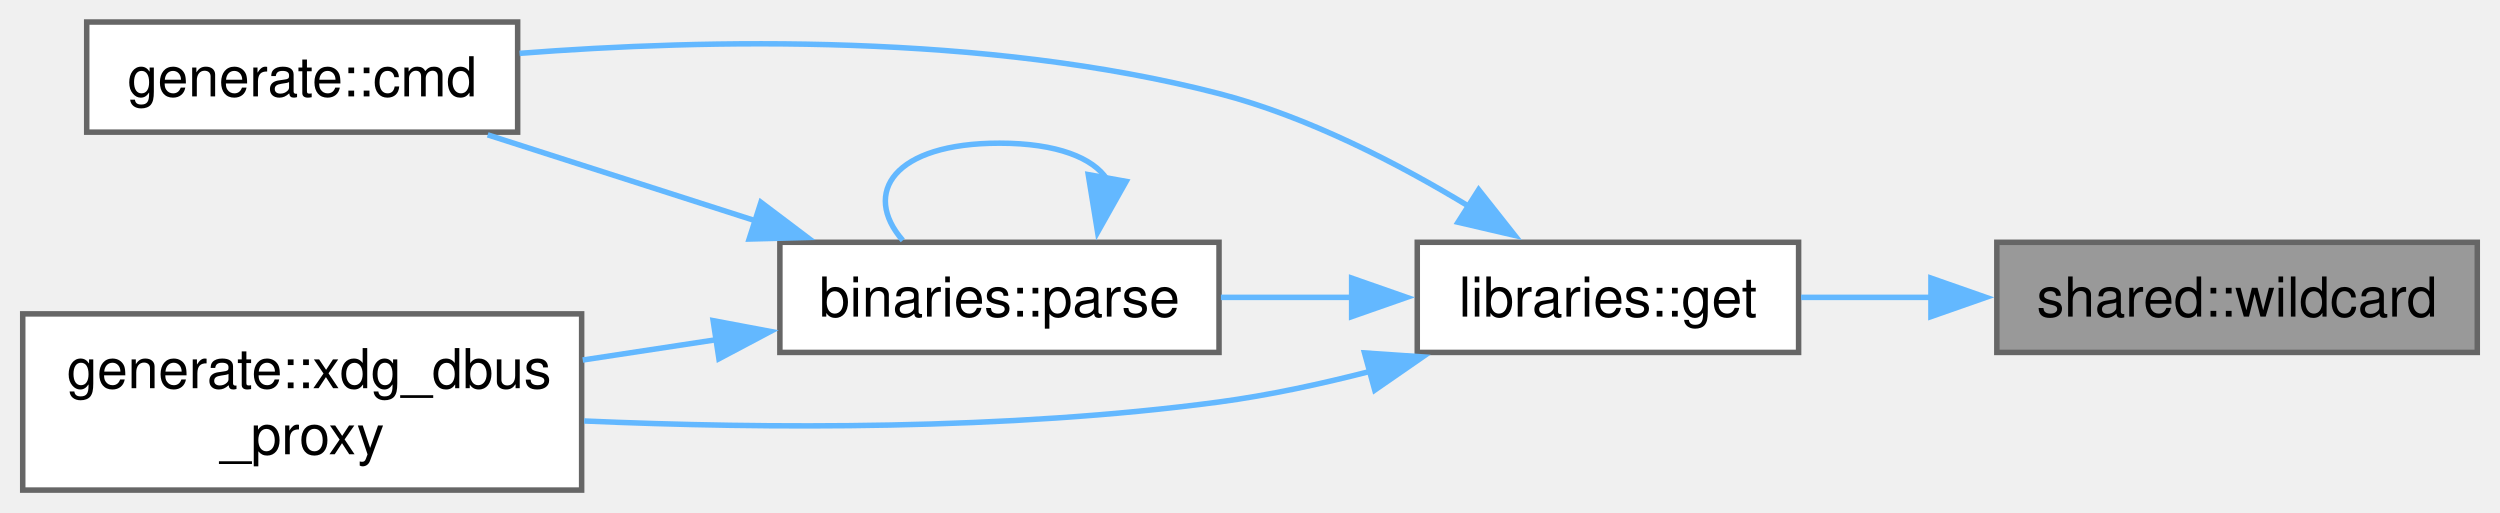
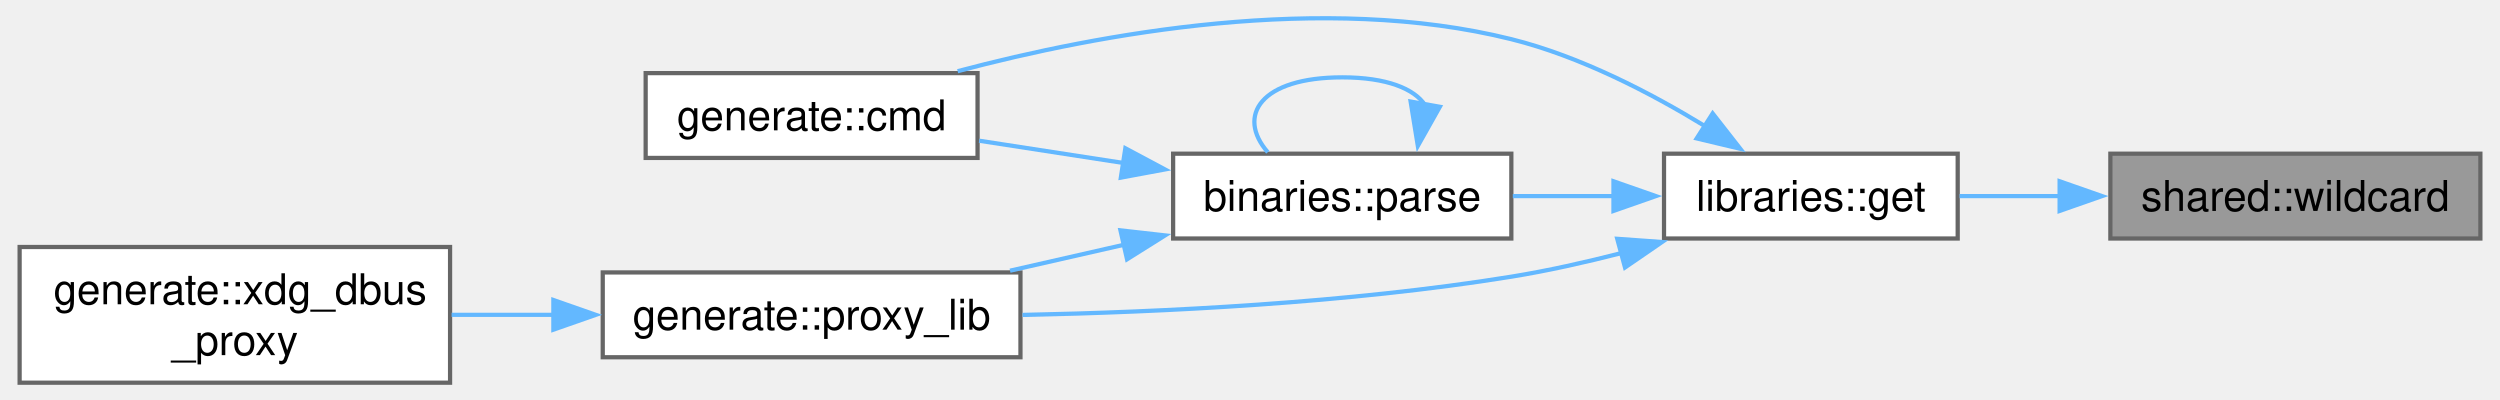
- <svg xmlns="http://www.w3.org/2000/svg" xmlns:xlink="http://www.w3.org/1999/xlink" width="454pt" height="93pt" viewBox="0.00 0.00 453.75 93.00">
-   <g id="graph0" class="graph" transform="scale(1 1) rotate(0) translate(4 89)">
+ <svg xmlns="http://www.w3.org/2000/svg" xmlns:xlink="http://www.w3.org/1999/xlink" width="588pt" height="94pt" viewBox="0.00 0.00 588.25 94.24">
+   <g id="graph0" class="graph" transform="scale(1 1) rotate(0) translate(4 90.24)">
    <g id="Node000001" class="node">
      <g id="a_Node000001">
        <a xlink:title="Resolve wildcard patterns.">
-           <polygon fill="#999999" stroke="#666666" points="445.75,-45 358.5,-45 358.5,-25 445.75,-25 445.75,-45" />
-           <text text-anchor="middle" x="402.12" y="-31.5" font-family="Helvetica,sans-Serif" font-size="10.00">shared::wildcard</text>
+           <polygon fill="#999999" stroke="#666666" points="580.25,-54 493,-54 493,-34 580.25,-34 580.25,-54" />
+           <text text-anchor="middle" x="536.62" y="-40.5" font-family="Helvetica,sans-Serif" font-size="10.00">shared::wildcard</text>
        </a>
      </g>
    </g>
    <g id="Node000002" class="node">
      <g id="a_Node000002">
        <a xlink:href="namespacelibraries.html#a4dfd6ab45adf8dc18ea57bc1f88eaedf" target="_top" xlink:title="Recursively resolve all shared-libraries needed by a library.">
-           <polygon fill="white" stroke="#666666" points="322.5,-45 253.25,-45 253.25,-25 322.5,-25 322.5,-45" />
-           <text text-anchor="middle" x="287.88" y="-31.5" font-family="Helvetica,sans-Serif" font-size="10.00">libraries::get</text>
+           <polygon fill="white" stroke="#666666" points="457,-54 387.75,-54 387.75,-34 457,-34 457,-54" />
+           <text text-anchor="middle" x="422.38" y="-40.5" font-family="Helvetica,sans-Serif" font-size="10.00">libraries::get</text>
        </a>
      </g>
    </g>
    <g id="edge1_Node000001_Node000002" class="edge">
      <g id="a_edge1_Node000001_Node000002">
        <a xlink:title=" ">
-           <path fill="none" stroke="#63b8ff" d="M346.71,-35C338.61,-35 330.47,-35 322.95,-35" />
-           <polygon fill="#63b8ff" stroke="#63b8ff" points="346.53,-38.5 356.53,-35 346.53,-31.5 346.53,-38.5" />
+           <path fill="none" stroke="#63b8ff" d="M481.21,-44C473.11,-44 464.97,-44 457.45,-44" />
+           <polygon fill="#63b8ff" stroke="#63b8ff" points="481.03,-47.5 491.03,-44 481.03,-40.5 481.03,-47.5" />
        </a>
      </g>
    </g>
    <g id="Node000003" class="node">
      <g id="a_Node000003">
        <a xlink:href="namespacegenerate.html#a38dcdfdf9293b8aafe77392021d65019" target="_top" xlink:title="Generate the bulk of the main program command.">
-           <polygon fill="white" stroke="#666666" points="89.88,-85 11.62,-85 11.62,-65 89.88,-65 89.88,-85" />
-           <text text-anchor="middle" x="50.75" y="-71.5" font-family="Helvetica,sans-Serif" font-size="10.00">generate::cmd</text>
+           <polygon fill="white" stroke="#666666" points="225.88,-73 147.62,-73 147.62,-53 225.88,-53 225.88,-73" />
+           <text text-anchor="middle" x="186.75" y="-59.5" font-family="Helvetica,sans-Serif" font-size="10.00">generate::cmd</text>
        </a>
      </g>
    </g>
    <g id="edge2_Node000002_Node000003" class="edge">
      <g id="a_edge2_Node000002_Node000003">
        <a xlink:title=" ">
-           <path fill="none" stroke="#63b8ff" d="M262.75,-51.45C249.86,-59.28 233.35,-67.83 217.25,-72 174.82,-82.98 124.21,-81.94 90.23,-79.31" />
-           <polygon fill="#63b8ff" stroke="#63b8ff" points="264.4,-54.55 270.97,-46.24 260.65,-48.64 264.4,-54.55" />
+           <path fill="none" stroke="#63b8ff" d="M397.53,-60.42C384.61,-68.33 367.99,-76.95 351.75,-81 307.42,-92.05 254.67,-82.34 221.19,-73.45" />
+           <polygon fill="#63b8ff" stroke="#63b8ff" points="399.22,-63.5 405.75,-55.15 395.45,-57.6 399.22,-63.5" />
        </a>
      </g>
    </g>
    <g id="Node000004" class="node">
      <g id="a_Node000004">
        <a xlink:href="namespacebinaries.html#ac1478c81b2eb2c4ecdba98e92c4e7651" target="_top" xlink:title="Parse a binary to determine dependencies.">
-           <polygon fill="white" stroke="#666666" points="217.25,-45 137.5,-45 137.5,-25 217.25,-25 217.25,-45" />
-           <text text-anchor="middle" x="177.38" y="-31.5" font-family="Helvetica,sans-Serif" font-size="10.00">binaries::parse</text>
+           <polygon fill="white" stroke="#666666" points="351.75,-54 272,-54 272,-34 351.75,-34 351.75,-54" />
+           <text text-anchor="middle" x="311.88" y="-40.5" font-family="Helvetica,sans-Serif" font-size="10.00">binaries::parse</text>
        </a>
      </g>
    </g>
    <g id="edge3_Node000002_Node000004" class="edge">
      <g id="a_edge3_Node000002_Node000004">
        <a xlink:title=" ">
-           <path fill="none" stroke="#63b8ff" d="M241.48,-35C233.54,-35 225.34,-35 217.59,-35" />
-           <polygon fill="#63b8ff" stroke="#63b8ff" points="241.33,-38.5 251.33,-35 241.33,-31.5 241.33,-38.5" />
+           <path fill="none" stroke="#63b8ff" d="M375.98,-44C368.04,-44 359.84,-44 352.09,-44" />
+           <polygon fill="#63b8ff" stroke="#63b8ff" points="375.83,-47.5 385.83,-44 375.83,-40.5 375.83,-47.5" />
        </a>
      </g>
    </g>
    <g id="Node000005" class="node">
      <g id="a_Node000005">
+         <a xlink:href="namespacegenerate.html#a17cf0da8addab269d21c2c8074d85c4e" target="_top" xlink:title="Setup the Proxy's SOF.">
+           <polygon fill="white" stroke="#666666" points="236,-26 137.5,-26 137.5,-6 236,-6 236,-26" />
+           <text text-anchor="middle" x="186.75" y="-12.5" font-family="Helvetica,sans-Serif" font-size="10.00">generate::proxy_lib</text>
+         </a>
+       </g>
+     </g>
+     <g id="edge8_Node000002_Node000005" class="edge">
+       <g id="a_edge8_Node000002_Node000005">
+         <a xlink:title=" ">
+           <path fill="none" stroke="#63b8ff" d="M377.8,-30.59C369.23,-28.39 360.26,-26.38 351.75,-25 313.33,-18.78 269.25,-16.63 236.48,-15.98" />
+           <polygon fill="#63b8ff" stroke="#63b8ff" points="376.72,-33.93 387.29,-33.17 378.55,-27.17 376.72,-33.93" />
+         </a>
+       </g>
+     </g>
+     <g id="edge4_Node000004_Node000003" class="edge">
+       <g id="a_edge4_Node000004_Node000003">
+         <a xlink:title=" ">
+           <path fill="none" stroke="#63b8ff" d="M260.41,-51.79C249,-53.55 237.07,-55.39 226.25,-57.06" />
+           <polygon fill="#63b8ff" stroke="#63b8ff" points="260.73,-55.28 270.08,-50.29 259.67,-48.36 260.73,-55.28" />
+         </a>
+       </g>
+     </g>
+     <g id="edge5_Node000004_Node000004" class="edge">
+       <g id="a_edge5_Node000004_Node000004">
+         <a xlink:title=" ">
+           <path fill="none" stroke="#63b8ff" d="M331.41,-65.44C328.89,-69.3 322.38,-72 311.88,-72 292.67,-72 286.81,-62.98 294.32,-54.34" />
+           <polygon fill="#63b8ff" stroke="#63b8ff" points="334.89,-65.06 329.7,-55.83 328,-66.29 334.89,-65.06" />
+         </a>
+       </g>
+     </g>
+     <g id="edge6_Node000004_Node000005" class="edge">
+       <g id="a_edge6_Node000004_Node000005">
+         <a xlink:title=" ">
+           <path fill="none" stroke="#63b8ff" d="M260.51,-32.55C251.58,-30.52 242.33,-28.41 233.54,-26.41" />
+           <polygon fill="#63b8ff" stroke="#63b8ff" points="259.58,-35.92 270.1,-34.73 261.13,-29.1 259.58,-35.92" />
+         </a>
+       </g>
+     </g>
+     <g id="Node000006" class="node">
+       <g id="a_Node000006">
        <a xlink:href="namespacegenerate.html#a5c0026523dd30f942c55ad25f1b607b4" target="_top" xlink:title="Spawn an instance of the xdg-dbus-proxy for the application instance.">
          <polygon fill="white" stroke="#666666" points="101.5,-32 0,-32 0,0 101.5,0 101.5,-32" />
          <text text-anchor="start" x="8" y="-18.5" font-family="Helvetica,sans-Serif" font-size="10.00">generate::xdg_dbus</text>
          <text text-anchor="middle" x="50.75" y="-6.5" font-family="Helvetica,sans-Serif" font-size="10.00">_proxy</text>
        </a>
      </g>
    </g>
-     <g id="edge7_Node000002_Node000005" class="edge">
-       <g id="a_edge7_Node000002_Node000005">
+     <g id="edge7_Node000005_Node000006" class="edge">
+       <g id="a_edge7_Node000005_Node000006">
        <a xlink:title=" ">
-           <path fill="none" stroke="#63b8ff" d="M244.69,-21.56C235.72,-19.25 226.24,-17.21 217.25,-16 178.8,-10.85 134.88,-11.13 101.95,-12.55" />
-           <polygon fill="#63b8ff" stroke="#63b8ff" points="243.67,-24.91 254.24,-24.19 245.53,-18.16 243.67,-24.91" />
-         </a>
-       </g>
-     </g>
-     <g id="edge4_Node000004_Node000003" class="edge">
-       <g id="a_edge4_Node000004_Node000003">
-         <a xlink:title=" ">
-           <path fill="none" stroke="#63b8ff" d="M133.24,-48.85C117.23,-53.98 99.36,-59.72 84.44,-64.51" />
-           <polygon fill="#63b8ff" stroke="#63b8ff" points="134.06,-52.26 142.52,-45.87 131.92,-45.59 134.06,-52.26" />
-         </a>
-       </g>
-     </g>
-     <g id="edge5_Node000004_Node000004" class="edge">
-       <g id="a_edge5_Node000004_Node000004">
-         <a xlink:title=" ">
-           <path fill="none" stroke="#63b8ff" d="M196.91,-56.44C194.39,-60.3 187.88,-63 177.38,-63 158.17,-63 152.31,-53.98 159.82,-45.34" />
-           <polygon fill="#63b8ff" stroke="#63b8ff" points="200.39,-56.06 195.2,-46.83 193.5,-57.29 200.39,-56.06" />
-         </a>
-       </g>
-     </g>
-     <g id="edge6_Node000004_Node000005" class="edge">
-       <g id="a_edge6_Node000004_Node000005">
-         <a xlink:title=" ">
-           <path fill="none" stroke="#63b8ff" d="M126.14,-27.34C118.09,-26.11 109.75,-24.84 101.7,-23.62" />
-           <polygon fill="#63b8ff" stroke="#63b8ff" points="125.38,-30.77 135.79,-28.81 126.43,-23.85 125.38,-30.77" />
+           <path fill="none" stroke="#63b8ff" d="M126.08,-16C117.99,-16 109.76,-16 101.86,-16" />
+           <polygon fill="#63b8ff" stroke="#63b8ff" points="125.86,-19.5 135.86,-16 125.86,-12.5 125.86,-19.5" />
        </a>
      </g>
    </g>
  </g>
</svg>
